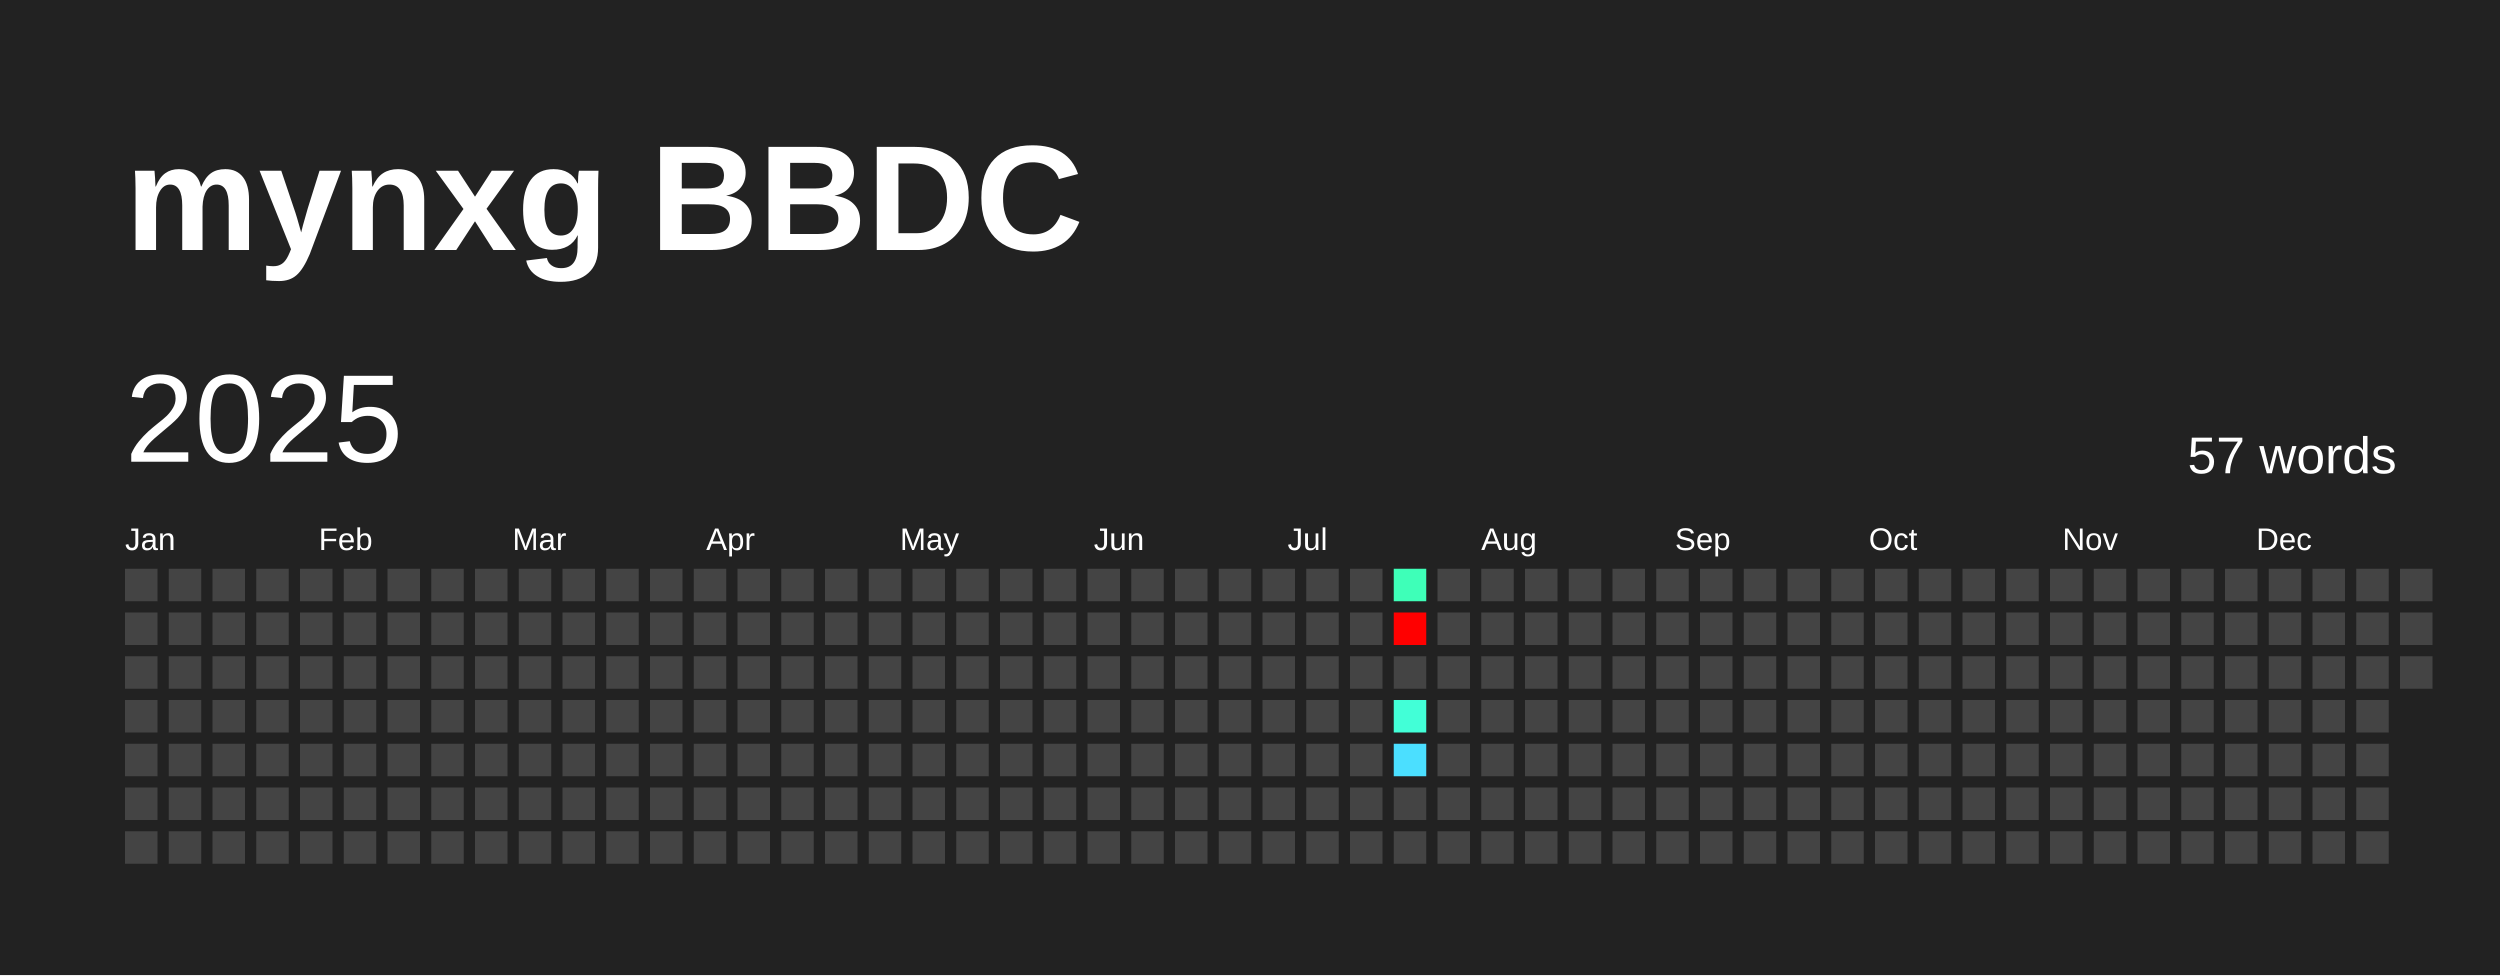
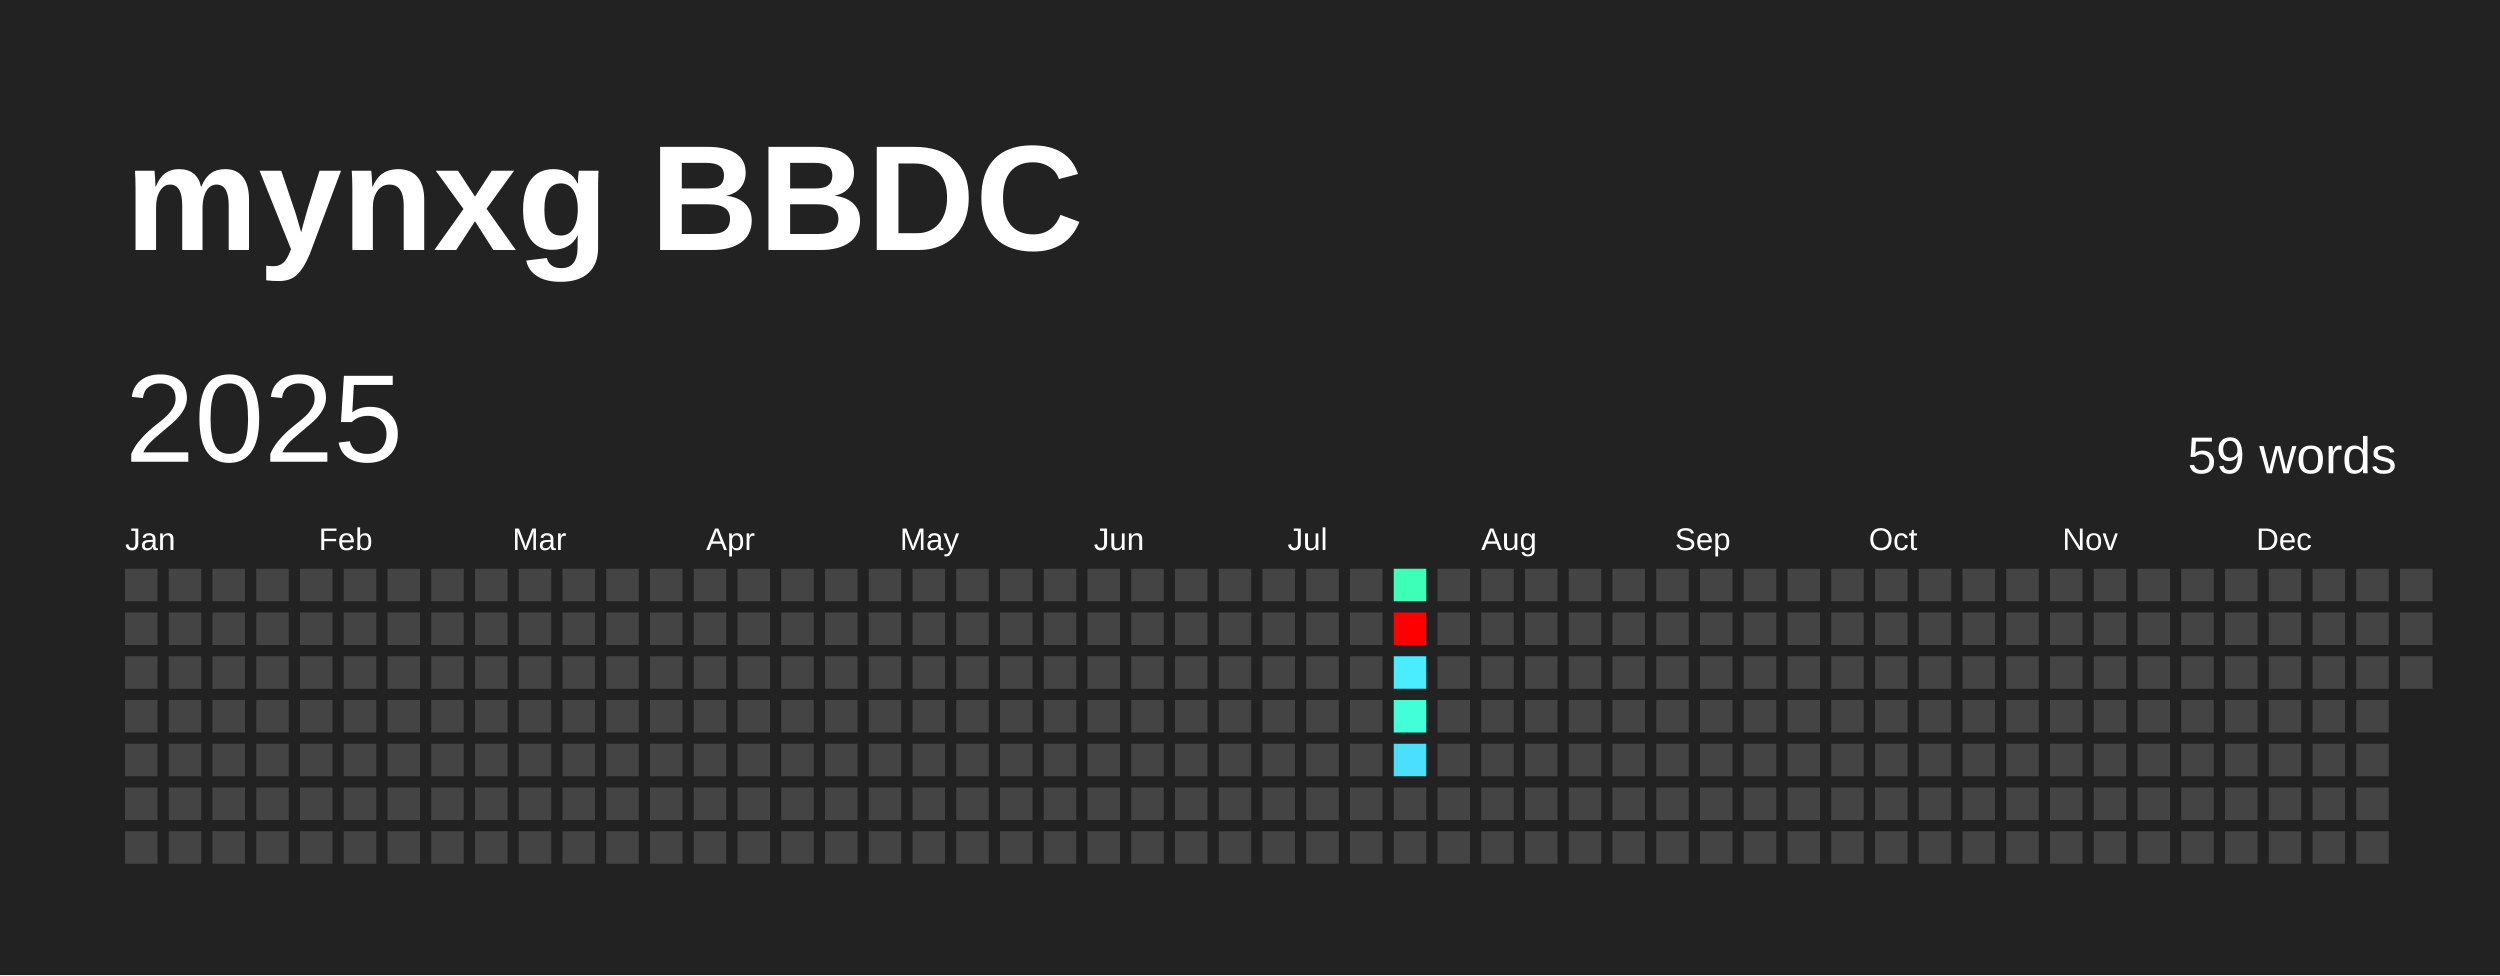
<svg xmlns="http://www.w3.org/2000/svg" baseProfile="full" height="78mm" version="1.1" viewBox="0,0,200,78" width="200mm">
  <defs />
  <rect fill="#222222" height="78" width="200" x="0" y="0" />
  <text fill="#FFFFFF" style="font-size:12px; font-family:Arial; font-weight:bold;" x="10" y="20">mynxg BBDC</text>
  <text dominant-baseline="hanging" fill="#FFFFFF" style="font-size:10.0px; font-family:Arial;" x="10" y="30">2025</text>
-   <text dominant-baseline="hanging" fill="#FFFFFF" style="font-size:4.125px; font-family:Arial;" x="175" y="35">57 words</text>
+   <text dominant-baseline="hanging" fill="#FFFFFF" style="font-size:4.125px; font-family:Arial;" x="175" y="35">59 words</text>
  <text fill="#FFFFFF" style="font-size:2.5px; font-family:Arial" x="10.0" y="44">Jan</text>
  <text fill="#FFFFFF" style="font-size:2.5px; font-family:Arial" x="25.5" y="44">Feb</text>
  <text fill="#FFFFFF" style="font-size:2.5px; font-family:Arial" x="41.0" y="44">Mar</text>
  <text fill="#FFFFFF" style="font-size:2.5px; font-family:Arial" x="56.5" y="44">Apr</text>
  <text fill="#FFFFFF" style="font-size:2.5px; font-family:Arial" x="72.0" y="44">May</text>
  <text fill="#FFFFFF" style="font-size:2.5px; font-family:Arial" x="87.5" y="44">Jun</text>
  <text fill="#FFFFFF" style="font-size:2.5px; font-family:Arial" x="103.0" y="44">Jul</text>
  <text fill="#FFFFFF" style="font-size:2.5px; font-family:Arial" x="118.5" y="44">Aug</text>
  <text fill="#FFFFFF" style="font-size:2.5px; font-family:Arial" x="134.0" y="44">Sep</text>
  <text fill="#FFFFFF" style="font-size:2.5px; font-family:Arial" x="149.5" y="44">Oct</text>
  <text fill="#FFFFFF" style="font-size:2.5px; font-family:Arial" x="165.0" y="44">Nov</text>
  <text fill="#FFFFFF" style="font-size:2.5px; font-family:Arial" x="180.5" y="44">Dec</text>
  <rect fill="#444444" height="2.6" width="2.6" x="10.0" y="45.5" />
  <rect fill="#444444" height="2.6" width="2.6" x="10.0" y="49.0" />
  <rect fill="#444444" height="2.6" width="2.6" x="10.0" y="52.5" />
  <rect fill="#444444" height="2.6" width="2.6" x="10.0" y="56.0" />
  <rect fill="#444444" height="2.6" width="2.6" x="10.0" y="59.5" />
  <rect fill="#444444" height="2.6" width="2.6" x="10.0" y="63.0" />
  <rect fill="#444444" height="2.6" width="2.6" x="10.0" y="66.5" />
  <rect fill="#444444" height="2.6" width="2.6" x="13.5" y="45.5" />
  <rect fill="#444444" height="2.6" width="2.6" x="13.5" y="49.0" />
  <rect fill="#444444" height="2.6" width="2.6" x="13.5" y="52.5" />
  <rect fill="#444444" height="2.6" width="2.6" x="13.5" y="56.0" />
  <rect fill="#444444" height="2.6" width="2.6" x="13.5" y="59.5" />
  <rect fill="#444444" height="2.6" width="2.6" x="13.5" y="63.0" />
  <rect fill="#444444" height="2.6" width="2.6" x="13.5" y="66.5" />
  <rect fill="#444444" height="2.6" width="2.6" x="17.0" y="45.5" />
  <rect fill="#444444" height="2.6" width="2.6" x="17.0" y="49.0" />
  <rect fill="#444444" height="2.6" width="2.6" x="17.0" y="52.5" />
  <rect fill="#444444" height="2.6" width="2.6" x="17.0" y="56.0" />
  <rect fill="#444444" height="2.6" width="2.6" x="17.0" y="59.5" />
  <rect fill="#444444" height="2.6" width="2.6" x="17.0" y="63.0" />
  <rect fill="#444444" height="2.6" width="2.6" x="17.0" y="66.5" />
  <rect fill="#444444" height="2.6" width="2.6" x="20.5" y="45.5" />
  <rect fill="#444444" height="2.6" width="2.6" x="20.5" y="49.0" />
  <rect fill="#444444" height="2.6" width="2.6" x="20.5" y="52.5" />
  <rect fill="#444444" height="2.6" width="2.6" x="20.5" y="56.0" />
  <rect fill="#444444" height="2.6" width="2.6" x="20.5" y="59.5" />
  <rect fill="#444444" height="2.6" width="2.6" x="20.5" y="63.0" />
  <rect fill="#444444" height="2.6" width="2.6" x="20.5" y="66.5" />
  <rect fill="#444444" height="2.6" width="2.6" x="24.0" y="45.5" />
  <rect fill="#444444" height="2.6" width="2.6" x="24.0" y="49.0" />
  <rect fill="#444444" height="2.6" width="2.6" x="24.0" y="52.5" />
  <rect fill="#444444" height="2.6" width="2.6" x="24.0" y="56.0" />
  <rect fill="#444444" height="2.6" width="2.6" x="24.0" y="59.5" />
  <rect fill="#444444" height="2.6" width="2.6" x="24.0" y="63.0" />
  <rect fill="#444444" height="2.6" width="2.6" x="24.0" y="66.5" />
  <rect fill="#444444" height="2.6" width="2.6" x="27.5" y="45.5" />
  <rect fill="#444444" height="2.6" width="2.6" x="27.5" y="49.0" />
  <rect fill="#444444" height="2.6" width="2.6" x="27.5" y="52.5" />
  <rect fill="#444444" height="2.6" width="2.6" x="27.5" y="56.0" />
  <rect fill="#444444" height="2.6" width="2.6" x="27.5" y="59.5" />
  <rect fill="#444444" height="2.6" width="2.6" x="27.5" y="63.0" />
  <rect fill="#444444" height="2.6" width="2.6" x="27.5" y="66.5" />
  <rect fill="#444444" height="2.6" width="2.6" x="31.0" y="45.5" />
  <rect fill="#444444" height="2.6" width="2.6" x="31.0" y="49.0" />
  <rect fill="#444444" height="2.6" width="2.6" x="31.0" y="52.5" />
  <rect fill="#444444" height="2.6" width="2.6" x="31.0" y="56.0" />
  <rect fill="#444444" height="2.6" width="2.6" x="31.0" y="59.5" />
  <rect fill="#444444" height="2.6" width="2.6" x="31.0" y="63.0" />
  <rect fill="#444444" height="2.6" width="2.6" x="31.0" y="66.5" />
  <rect fill="#444444" height="2.6" width="2.6" x="34.5" y="45.5" />
  <rect fill="#444444" height="2.6" width="2.6" x="34.5" y="49.0" />
  <rect fill="#444444" height="2.6" width="2.6" x="34.5" y="52.5" />
  <rect fill="#444444" height="2.6" width="2.6" x="34.5" y="56.0" />
  <rect fill="#444444" height="2.6" width="2.6" x="34.5" y="59.5" />
  <rect fill="#444444" height="2.6" width="2.6" x="34.5" y="63.0" />
  <rect fill="#444444" height="2.6" width="2.6" x="34.5" y="66.5" />
  <rect fill="#444444" height="2.6" width="2.6" x="38.0" y="45.5" />
  <rect fill="#444444" height="2.6" width="2.6" x="38.0" y="49.0" />
  <rect fill="#444444" height="2.6" width="2.6" x="38.0" y="52.5" />
  <rect fill="#444444" height="2.6" width="2.6" x="38.0" y="56.0" />
  <rect fill="#444444" height="2.6" width="2.6" x="38.0" y="59.5" />
  <rect fill="#444444" height="2.6" width="2.6" x="38.0" y="63.0" />
  <rect fill="#444444" height="2.6" width="2.6" x="38.0" y="66.5" />
  <rect fill="#444444" height="2.6" width="2.6" x="41.5" y="45.5" />
  <rect fill="#444444" height="2.6" width="2.6" x="41.5" y="49.0" />
  <rect fill="#444444" height="2.6" width="2.6" x="41.5" y="52.5" />
  <rect fill="#444444" height="2.6" width="2.6" x="41.5" y="56.0" />
  <rect fill="#444444" height="2.6" width="2.6" x="41.5" y="59.5" />
  <rect fill="#444444" height="2.6" width="2.6" x="41.5" y="63.0" />
  <rect fill="#444444" height="2.6" width="2.6" x="41.5" y="66.5" />
  <rect fill="#444444" height="2.6" width="2.6" x="45.0" y="45.5" />
  <rect fill="#444444" height="2.6" width="2.6" x="45.0" y="49.0" />
  <rect fill="#444444" height="2.6" width="2.6" x="45.0" y="52.5" />
  <rect fill="#444444" height="2.6" width="2.6" x="45.0" y="56.0" />
  <rect fill="#444444" height="2.6" width="2.6" x="45.0" y="59.5" />
  <rect fill="#444444" height="2.6" width="2.6" x="45.0" y="63.0" />
  <rect fill="#444444" height="2.6" width="2.6" x="45.0" y="66.5" />
  <rect fill="#444444" height="2.6" width="2.6" x="48.5" y="45.5" />
  <rect fill="#444444" height="2.6" width="2.6" x="48.5" y="49.0" />
  <rect fill="#444444" height="2.6" width="2.6" x="48.5" y="52.5" />
  <rect fill="#444444" height="2.6" width="2.6" x="48.5" y="56.0" />
  <rect fill="#444444" height="2.6" width="2.6" x="48.5" y="59.5" />
  <rect fill="#444444" height="2.6" width="2.6" x="48.5" y="63.0" />
  <rect fill="#444444" height="2.6" width="2.6" x="48.5" y="66.5" />
  <rect fill="#444444" height="2.6" width="2.6" x="52.0" y="45.5" />
  <rect fill="#444444" height="2.6" width="2.6" x="52.0" y="49.0" />
  <rect fill="#444444" height="2.6" width="2.6" x="52.0" y="52.5" />
  <rect fill="#444444" height="2.6" width="2.6" x="52.0" y="56.0" />
  <rect fill="#444444" height="2.6" width="2.6" x="52.0" y="59.5" />
  <rect fill="#444444" height="2.6" width="2.6" x="52.0" y="63.0" />
  <rect fill="#444444" height="2.6" width="2.6" x="52.0" y="66.5" />
  <rect fill="#444444" height="2.6" width="2.6" x="55.5" y="45.5" />
  <rect fill="#444444" height="2.6" width="2.6" x="55.5" y="49.0" />
  <rect fill="#444444" height="2.6" width="2.6" x="55.5" y="52.5" />
  <rect fill="#444444" height="2.6" width="2.6" x="55.5" y="56.0" />
  <rect fill="#444444" height="2.6" width="2.6" x="55.5" y="59.5" />
  <rect fill="#444444" height="2.6" width="2.6" x="55.5" y="63.0" />
  <rect fill="#444444" height="2.6" width="2.6" x="55.5" y="66.5" />
  <rect fill="#444444" height="2.6" width="2.6" x="59.0" y="45.5" />
  <rect fill="#444444" height="2.6" width="2.6" x="59.0" y="49.0" />
  <rect fill="#444444" height="2.6" width="2.6" x="59.0" y="52.5" />
  <rect fill="#444444" height="2.6" width="2.6" x="59.0" y="56.0" />
  <rect fill="#444444" height="2.6" width="2.6" x="59.0" y="59.5" />
  <rect fill="#444444" height="2.6" width="2.6" x="59.0" y="63.0" />
  <rect fill="#444444" height="2.6" width="2.6" x="59.0" y="66.5" />
  <rect fill="#444444" height="2.6" width="2.6" x="62.5" y="45.5" />
  <rect fill="#444444" height="2.6" width="2.6" x="62.5" y="49.0" />
  <rect fill="#444444" height="2.6" width="2.6" x="62.5" y="52.5" />
  <rect fill="#444444" height="2.6" width="2.6" x="62.5" y="56.0" />
  <rect fill="#444444" height="2.6" width="2.6" x="62.5" y="59.5" />
  <rect fill="#444444" height="2.6" width="2.6" x="62.5" y="63.0" />
  <rect fill="#444444" height="2.6" width="2.6" x="62.5" y="66.5" />
  <rect fill="#444444" height="2.6" width="2.6" x="66.0" y="45.5" />
  <rect fill="#444444" height="2.6" width="2.6" x="66.0" y="49.0" />
  <rect fill="#444444" height="2.6" width="2.6" x="66.0" y="52.5" />
  <rect fill="#444444" height="2.6" width="2.6" x="66.0" y="56.0" />
  <rect fill="#444444" height="2.6" width="2.6" x="66.0" y="59.5" />
  <rect fill="#444444" height="2.6" width="2.6" x="66.0" y="63.0" />
  <rect fill="#444444" height="2.6" width="2.6" x="66.0" y="66.5" />
  <rect fill="#444444" height="2.6" width="2.6" x="69.5" y="45.5" />
  <rect fill="#444444" height="2.6" width="2.6" x="69.5" y="49.0" />
  <rect fill="#444444" height="2.6" width="2.6" x="69.5" y="52.5" />
  <rect fill="#444444" height="2.6" width="2.6" x="69.5" y="56.0" />
  <rect fill="#444444" height="2.6" width="2.6" x="69.5" y="59.5" />
  <rect fill="#444444" height="2.6" width="2.6" x="69.5" y="63.0" />
  <rect fill="#444444" height="2.6" width="2.6" x="69.5" y="66.5" />
  <rect fill="#444444" height="2.6" width="2.6" x="73.0" y="45.5" />
  <rect fill="#444444" height="2.6" width="2.6" x="73.0" y="49.0" />
  <rect fill="#444444" height="2.6" width="2.6" x="73.0" y="52.5" />
  <rect fill="#444444" height="2.6" width="2.6" x="73.0" y="56.0" />
  <rect fill="#444444" height="2.6" width="2.6" x="73.0" y="59.5" />
  <rect fill="#444444" height="2.6" width="2.6" x="73.0" y="63.0" />
  <rect fill="#444444" height="2.6" width="2.6" x="73.0" y="66.5" />
  <rect fill="#444444" height="2.6" width="2.6" x="76.5" y="45.5" />
  <rect fill="#444444" height="2.6" width="2.6" x="76.5" y="49.0" />
  <rect fill="#444444" height="2.6" width="2.6" x="76.5" y="52.5" />
  <rect fill="#444444" height="2.6" width="2.6" x="76.5" y="56.0" />
  <rect fill="#444444" height="2.6" width="2.6" x="76.5" y="59.5" />
  <rect fill="#444444" height="2.6" width="2.6" x="76.5" y="63.0" />
  <rect fill="#444444" height="2.6" width="2.6" x="76.5" y="66.5" />
  <rect fill="#444444" height="2.6" width="2.6" x="80.0" y="45.5" />
  <rect fill="#444444" height="2.6" width="2.6" x="80.0" y="49.0" />
  <rect fill="#444444" height="2.6" width="2.6" x="80.0" y="52.5" />
  <rect fill="#444444" height="2.6" width="2.6" x="80.0" y="56.0" />
  <rect fill="#444444" height="2.6" width="2.6" x="80.0" y="59.5" />
  <rect fill="#444444" height="2.6" width="2.6" x="80.0" y="63.0" />
  <rect fill="#444444" height="2.6" width="2.6" x="80.0" y="66.5" />
  <rect fill="#444444" height="2.6" width="2.6" x="83.5" y="45.5" />
  <rect fill="#444444" height="2.6" width="2.6" x="83.5" y="49.0" />
  <rect fill="#444444" height="2.6" width="2.6" x="83.5" y="52.5" />
  <rect fill="#444444" height="2.6" width="2.6" x="83.5" y="56.0" />
  <rect fill="#444444" height="2.6" width="2.6" x="83.5" y="59.5" />
  <rect fill="#444444" height="2.6" width="2.6" x="83.5" y="63.0" />
  <rect fill="#444444" height="2.6" width="2.6" x="83.5" y="66.5" />
  <rect fill="#444444" height="2.6" width="2.6" x="87.0" y="45.5" />
  <rect fill="#444444" height="2.6" width="2.6" x="87.0" y="49.0" />
  <rect fill="#444444" height="2.6" width="2.6" x="87.0" y="52.5" />
  <rect fill="#444444" height="2.6" width="2.6" x="87.0" y="56.0" />
  <rect fill="#444444" height="2.6" width="2.6" x="87.0" y="59.5" />
  <rect fill="#444444" height="2.6" width="2.6" x="87.0" y="63.0" />
  <rect fill="#444444" height="2.6" width="2.6" x="87.0" y="66.5" />
  <rect fill="#444444" height="2.6" width="2.6" x="90.5" y="45.5" />
  <rect fill="#444444" height="2.6" width="2.6" x="90.5" y="49.0" />
  <rect fill="#444444" height="2.6" width="2.6" x="90.5" y="52.5" />
  <rect fill="#444444" height="2.6" width="2.6" x="90.5" y="56.0" />
  <rect fill="#444444" height="2.6" width="2.6" x="90.5" y="59.5" />
  <rect fill="#444444" height="2.6" width="2.6" x="90.5" y="63.0" />
  <rect fill="#444444" height="2.6" width="2.6" x="90.5" y="66.5" />
  <rect fill="#444444" height="2.6" width="2.6" x="94.0" y="45.5" />
  <rect fill="#444444" height="2.6" width="2.6" x="94.0" y="49.0" />
  <rect fill="#444444" height="2.6" width="2.6" x="94.0" y="52.5" />
  <rect fill="#444444" height="2.6" width="2.6" x="94.0" y="56.0" />
  <rect fill="#444444" height="2.6" width="2.6" x="94.0" y="59.5" />
  <rect fill="#444444" height="2.6" width="2.6" x="94.0" y="63.0" />
  <rect fill="#444444" height="2.6" width="2.6" x="94.0" y="66.5" />
  <rect fill="#444444" height="2.6" width="2.6" x="97.5" y="45.5" />
  <rect fill="#444444" height="2.6" width="2.6" x="97.5" y="49.0" />
  <rect fill="#444444" height="2.6" width="2.6" x="97.5" y="52.5" />
  <rect fill="#444444" height="2.6" width="2.6" x="97.5" y="56.0" />
  <rect fill="#444444" height="2.6" width="2.6" x="97.5" y="59.5" />
  <rect fill="#444444" height="2.6" width="2.6" x="97.5" y="63.0" />
  <rect fill="#444444" height="2.6" width="2.6" x="97.5" y="66.5" />
  <rect fill="#444444" height="2.6" width="2.6" x="101.0" y="45.5" />
  <rect fill="#444444" height="2.6" width="2.6" x="101.0" y="49.0" />
  <rect fill="#444444" height="2.6" width="2.6" x="101.0" y="52.5" />
  <rect fill="#444444" height="2.6" width="2.6" x="101.0" y="56.0" />
  <rect fill="#444444" height="2.6" width="2.6" x="101.0" y="59.5" />
  <rect fill="#444444" height="2.6" width="2.6" x="101.0" y="63.0" />
  <rect fill="#444444" height="2.6" width="2.6" x="101.0" y="66.5" />
  <rect fill="#444444" height="2.6" width="2.6" x="104.5" y="45.5" />
  <rect fill="#444444" height="2.6" width="2.6" x="104.5" y="49.0" />
  <rect fill="#444444" height="2.6" width="2.6" x="104.5" y="52.5" />
  <rect fill="#444444" height="2.6" width="2.6" x="104.5" y="56.0" />
  <rect fill="#444444" height="2.6" width="2.6" x="104.5" y="59.5" />
  <rect fill="#444444" height="2.6" width="2.6" x="104.5" y="63.0" />
  <rect fill="#444444" height="2.6" width="2.6" x="104.5" y="66.5" />
  <rect fill="#444444" height="2.6" width="2.6" x="108.0" y="45.5" />
  <rect fill="#444444" height="2.6" width="2.6" x="108.0" y="49.0" />
  <rect fill="#444444" height="2.6" width="2.6" x="108.0" y="52.5" />
  <rect fill="#444444" height="2.6" width="2.6" x="108.0" y="56.0" />
  <rect fill="#444444" height="2.6" width="2.6" x="108.0" y="59.5" />
  <rect fill="#444444" height="2.6" width="2.6" x="108.0" y="63.0" />
  <rect fill="#444444" height="2.6" width="2.6" x="108.0" y="66.5" />
  <rect fill="#3effb8" height="2.6" width="2.6" x="111.5" y="45.5" />
  <rect fill="red" height="2.6" width="2.6" x="111.5" y="49.0" />
-   <rect fill="#444444" height="2.6" width="2.6" x="111.5" y="52.5" />
+   <rect fill="#49edff" height="2.6" width="2.6" x="111.5" y="52.5" />
  <rect fill="#42ffd7" height="2.6" width="2.6" x="111.5" y="56.0" />
  <rect fill="#4bdfff" height="2.6" width="2.6" x="111.5" y="59.5" />
  <rect fill="#444444" height="2.6" width="2.6" x="111.5" y="63.0" />
  <rect fill="#444444" height="2.6" width="2.6" x="111.5" y="66.5" />
  <rect fill="#444444" height="2.6" width="2.6" x="115.0" y="45.5" />
  <rect fill="#444444" height="2.6" width="2.6" x="115.0" y="49.0" />
  <rect fill="#444444" height="2.6" width="2.6" x="115.0" y="52.5" />
  <rect fill="#444444" height="2.6" width="2.6" x="115.0" y="56.0" />
  <rect fill="#444444" height="2.6" width="2.6" x="115.0" y="59.5" />
  <rect fill="#444444" height="2.6" width="2.6" x="115.0" y="63.0" />
  <rect fill="#444444" height="2.6" width="2.6" x="115.0" y="66.5" />
  <rect fill="#444444" height="2.6" width="2.6" x="118.5" y="45.5" />
  <rect fill="#444444" height="2.6" width="2.6" x="118.5" y="49.0" />
  <rect fill="#444444" height="2.6" width="2.6" x="118.5" y="52.5" />
  <rect fill="#444444" height="2.6" width="2.6" x="118.5" y="56.0" />
  <rect fill="#444444" height="2.6" width="2.6" x="118.5" y="59.5" />
  <rect fill="#444444" height="2.6" width="2.6" x="118.5" y="63.0" />
  <rect fill="#444444" height="2.6" width="2.6" x="118.5" y="66.5" />
  <rect fill="#444444" height="2.6" width="2.6" x="122.0" y="45.5" />
  <rect fill="#444444" height="2.6" width="2.6" x="122.0" y="49.0" />
  <rect fill="#444444" height="2.6" width="2.6" x="122.0" y="52.5" />
  <rect fill="#444444" height="2.6" width="2.6" x="122.0" y="56.0" />
  <rect fill="#444444" height="2.6" width="2.6" x="122.0" y="59.5" />
  <rect fill="#444444" height="2.6" width="2.6" x="122.0" y="63.0" />
  <rect fill="#444444" height="2.6" width="2.6" x="122.0" y="66.5" />
  <rect fill="#444444" height="2.6" width="2.6" x="125.5" y="45.5" />
  <rect fill="#444444" height="2.6" width="2.6" x="125.5" y="49.0" />
  <rect fill="#444444" height="2.6" width="2.6" x="125.5" y="52.5" />
  <rect fill="#444444" height="2.6" width="2.6" x="125.5" y="56.0" />
  <rect fill="#444444" height="2.6" width="2.6" x="125.5" y="59.5" />
  <rect fill="#444444" height="2.6" width="2.6" x="125.5" y="63.0" />
  <rect fill="#444444" height="2.6" width="2.6" x="125.5" y="66.5" />
  <rect fill="#444444" height="2.6" width="2.6" x="129.0" y="45.5" />
  <rect fill="#444444" height="2.6" width="2.6" x="129.0" y="49.0" />
  <rect fill="#444444" height="2.6" width="2.6" x="129.0" y="52.5" />
  <rect fill="#444444" height="2.6" width="2.6" x="129.0" y="56.0" />
  <rect fill="#444444" height="2.6" width="2.6" x="129.0" y="59.5" />
  <rect fill="#444444" height="2.6" width="2.6" x="129.0" y="63.0" />
  <rect fill="#444444" height="2.6" width="2.6" x="129.0" y="66.5" />
  <rect fill="#444444" height="2.6" width="2.6" x="132.5" y="45.5" />
  <rect fill="#444444" height="2.6" width="2.6" x="132.5" y="49.0" />
  <rect fill="#444444" height="2.6" width="2.6" x="132.5" y="52.5" />
  <rect fill="#444444" height="2.6" width="2.6" x="132.5" y="56.0" />
  <rect fill="#444444" height="2.6" width="2.6" x="132.5" y="59.5" />
  <rect fill="#444444" height="2.6" width="2.6" x="132.5" y="63.0" />
  <rect fill="#444444" height="2.6" width="2.6" x="132.5" y="66.5" />
  <rect fill="#444444" height="2.6" width="2.6" x="136.0" y="45.5" />
  <rect fill="#444444" height="2.6" width="2.6" x="136.0" y="49.0" />
  <rect fill="#444444" height="2.6" width="2.6" x="136.0" y="52.5" />
  <rect fill="#444444" height="2.6" width="2.6" x="136.0" y="56.0" />
  <rect fill="#444444" height="2.6" width="2.6" x="136.0" y="59.5" />
  <rect fill="#444444" height="2.6" width="2.6" x="136.0" y="63.0" />
  <rect fill="#444444" height="2.6" width="2.6" x="136.0" y="66.5" />
  <rect fill="#444444" height="2.6" width="2.6" x="139.5" y="45.5" />
  <rect fill="#444444" height="2.6" width="2.6" x="139.5" y="49.0" />
  <rect fill="#444444" height="2.6" width="2.6" x="139.5" y="52.5" />
  <rect fill="#444444" height="2.6" width="2.6" x="139.5" y="56.0" />
  <rect fill="#444444" height="2.6" width="2.6" x="139.5" y="59.5" />
  <rect fill="#444444" height="2.6" width="2.6" x="139.5" y="63.0" />
  <rect fill="#444444" height="2.6" width="2.6" x="139.5" y="66.5" />
  <rect fill="#444444" height="2.6" width="2.6" x="143.0" y="45.5" />
  <rect fill="#444444" height="2.6" width="2.6" x="143.0" y="49.0" />
  <rect fill="#444444" height="2.6" width="2.6" x="143.0" y="52.5" />
  <rect fill="#444444" height="2.6" width="2.6" x="143.0" y="56.0" />
  <rect fill="#444444" height="2.6" width="2.6" x="143.0" y="59.5" />
  <rect fill="#444444" height="2.6" width="2.6" x="143.0" y="63.0" />
  <rect fill="#444444" height="2.6" width="2.6" x="143.0" y="66.5" />
  <rect fill="#444444" height="2.6" width="2.6" x="146.5" y="45.5" />
  <rect fill="#444444" height="2.6" width="2.6" x="146.5" y="49.0" />
  <rect fill="#444444" height="2.6" width="2.6" x="146.5" y="52.5" />
  <rect fill="#444444" height="2.6" width="2.6" x="146.5" y="56.0" />
  <rect fill="#444444" height="2.6" width="2.6" x="146.5" y="59.5" />
  <rect fill="#444444" height="2.6" width="2.6" x="146.5" y="63.0" />
  <rect fill="#444444" height="2.6" width="2.6" x="146.5" y="66.5" />
  <rect fill="#444444" height="2.6" width="2.6" x="150.0" y="45.5" />
  <rect fill="#444444" height="2.6" width="2.6" x="150.0" y="49.0" />
  <rect fill="#444444" height="2.6" width="2.6" x="150.0" y="52.5" />
  <rect fill="#444444" height="2.6" width="2.6" x="150.0" y="56.0" />
  <rect fill="#444444" height="2.6" width="2.6" x="150.0" y="59.5" />
  <rect fill="#444444" height="2.6" width="2.6" x="150.0" y="63.0" />
  <rect fill="#444444" height="2.6" width="2.6" x="150.0" y="66.5" />
  <rect fill="#444444" height="2.6" width="2.6" x="153.5" y="45.5" />
  <rect fill="#444444" height="2.6" width="2.6" x="153.5" y="49.0" />
  <rect fill="#444444" height="2.6" width="2.6" x="153.5" y="52.5" />
  <rect fill="#444444" height="2.6" width="2.6" x="153.5" y="56.0" />
  <rect fill="#444444" height="2.6" width="2.6" x="153.5" y="59.5" />
  <rect fill="#444444" height="2.6" width="2.6" x="153.5" y="63.0" />
  <rect fill="#444444" height="2.6" width="2.6" x="153.5" y="66.5" />
  <rect fill="#444444" height="2.6" width="2.6" x="157.0" y="45.5" />
  <rect fill="#444444" height="2.6" width="2.6" x="157.0" y="49.0" />
  <rect fill="#444444" height="2.6" width="2.6" x="157.0" y="52.5" />
  <rect fill="#444444" height="2.6" width="2.6" x="157.0" y="56.0" />
  <rect fill="#444444" height="2.6" width="2.6" x="157.0" y="59.5" />
  <rect fill="#444444" height="2.6" width="2.6" x="157.0" y="63.0" />
  <rect fill="#444444" height="2.6" width="2.6" x="157.0" y="66.5" />
  <rect fill="#444444" height="2.6" width="2.6" x="160.5" y="45.5" />
  <rect fill="#444444" height="2.6" width="2.6" x="160.5" y="49.0" />
  <rect fill="#444444" height="2.6" width="2.6" x="160.5" y="52.5" />
  <rect fill="#444444" height="2.6" width="2.6" x="160.5" y="56.0" />
  <rect fill="#444444" height="2.6" width="2.6" x="160.5" y="59.5" />
  <rect fill="#444444" height="2.6" width="2.6" x="160.5" y="63.0" />
  <rect fill="#444444" height="2.6" width="2.6" x="160.5" y="66.5" />
  <rect fill="#444444" height="2.6" width="2.6" x="164.0" y="45.5" />
  <rect fill="#444444" height="2.6" width="2.6" x="164.0" y="49.0" />
  <rect fill="#444444" height="2.6" width="2.6" x="164.0" y="52.5" />
  <rect fill="#444444" height="2.6" width="2.6" x="164.0" y="56.0" />
  <rect fill="#444444" height="2.6" width="2.6" x="164.0" y="59.5" />
  <rect fill="#444444" height="2.6" width="2.6" x="164.0" y="63.0" />
  <rect fill="#444444" height="2.6" width="2.6" x="164.0" y="66.5" />
  <rect fill="#444444" height="2.6" width="2.6" x="167.5" y="45.5" />
  <rect fill="#444444" height="2.6" width="2.6" x="167.5" y="49.0" />
  <rect fill="#444444" height="2.6" width="2.6" x="167.5" y="52.5" />
  <rect fill="#444444" height="2.6" width="2.6" x="167.5" y="56.0" />
  <rect fill="#444444" height="2.6" width="2.6" x="167.5" y="59.5" />
  <rect fill="#444444" height="2.6" width="2.6" x="167.5" y="63.0" />
  <rect fill="#444444" height="2.6" width="2.6" x="167.5" y="66.5" />
  <rect fill="#444444" height="2.6" width="2.6" x="171.0" y="45.5" />
  <rect fill="#444444" height="2.6" width="2.6" x="171.0" y="49.0" />
  <rect fill="#444444" height="2.6" width="2.6" x="171.0" y="52.5" />
  <rect fill="#444444" height="2.6" width="2.6" x="171.0" y="56.0" />
  <rect fill="#444444" height="2.6" width="2.6" x="171.0" y="59.5" />
  <rect fill="#444444" height="2.6" width="2.6" x="171.0" y="63.0" />
  <rect fill="#444444" height="2.6" width="2.6" x="171.0" y="66.5" />
  <rect fill="#444444" height="2.6" width="2.6" x="174.5" y="45.5" />
  <rect fill="#444444" height="2.6" width="2.6" x="174.5" y="49.0" />
  <rect fill="#444444" height="2.6" width="2.6" x="174.5" y="52.5" />
  <rect fill="#444444" height="2.6" width="2.6" x="174.5" y="56.0" />
  <rect fill="#444444" height="2.6" width="2.6" x="174.5" y="59.5" />
  <rect fill="#444444" height="2.6" width="2.6" x="174.5" y="63.0" />
  <rect fill="#444444" height="2.6" width="2.6" x="174.5" y="66.5" />
  <rect fill="#444444" height="2.6" width="2.6" x="178.0" y="45.5" />
  <rect fill="#444444" height="2.6" width="2.6" x="178.0" y="49.0" />
  <rect fill="#444444" height="2.6" width="2.6" x="178.0" y="52.5" />
  <rect fill="#444444" height="2.6" width="2.6" x="178.0" y="56.0" />
  <rect fill="#444444" height="2.6" width="2.6" x="178.0" y="59.5" />
  <rect fill="#444444" height="2.6" width="2.6" x="178.0" y="63.0" />
  <rect fill="#444444" height="2.6" width="2.6" x="178.0" y="66.5" />
  <rect fill="#444444" height="2.6" width="2.6" x="181.5" y="45.5" />
  <rect fill="#444444" height="2.6" width="2.6" x="181.5" y="49.0" />
  <rect fill="#444444" height="2.6" width="2.6" x="181.5" y="52.5" />
  <rect fill="#444444" height="2.6" width="2.6" x="181.5" y="56.0" />
  <rect fill="#444444" height="2.6" width="2.6" x="181.5" y="59.5" />
  <rect fill="#444444" height="2.6" width="2.6" x="181.5" y="63.0" />
  <rect fill="#444444" height="2.6" width="2.6" x="181.5" y="66.5" />
  <rect fill="#444444" height="2.6" width="2.6" x="185.0" y="45.5" />
  <rect fill="#444444" height="2.6" width="2.6" x="185.0" y="49.0" />
  <rect fill="#444444" height="2.6" width="2.6" x="185.0" y="52.5" />
  <rect fill="#444444" height="2.6" width="2.6" x="185.0" y="56.0" />
  <rect fill="#444444" height="2.6" width="2.6" x="185.0" y="59.5" />
  <rect fill="#444444" height="2.6" width="2.6" x="185.0" y="63.0" />
  <rect fill="#444444" height="2.6" width="2.6" x="185.0" y="66.5" />
  <rect fill="#444444" height="2.6" width="2.6" x="188.5" y="45.5" />
  <rect fill="#444444" height="2.6" width="2.6" x="188.5" y="49.0" />
  <rect fill="#444444" height="2.6" width="2.6" x="188.5" y="52.5" />
  <rect fill="#444444" height="2.6" width="2.6" x="188.5" y="56.0" />
  <rect fill="#444444" height="2.6" width="2.6" x="188.5" y="59.5" />
  <rect fill="#444444" height="2.6" width="2.6" x="188.5" y="63.0" />
  <rect fill="#444444" height="2.6" width="2.6" x="188.5" y="66.5" />
  <rect fill="#444444" height="2.6" width="2.6" x="192.0" y="45.5" />
  <rect fill="#444444" height="2.6" width="2.6" x="192.0" y="49.0" />
  <rect fill="#444444" height="2.6" width="2.6" x="192.0" y="52.5" />
</svg>
